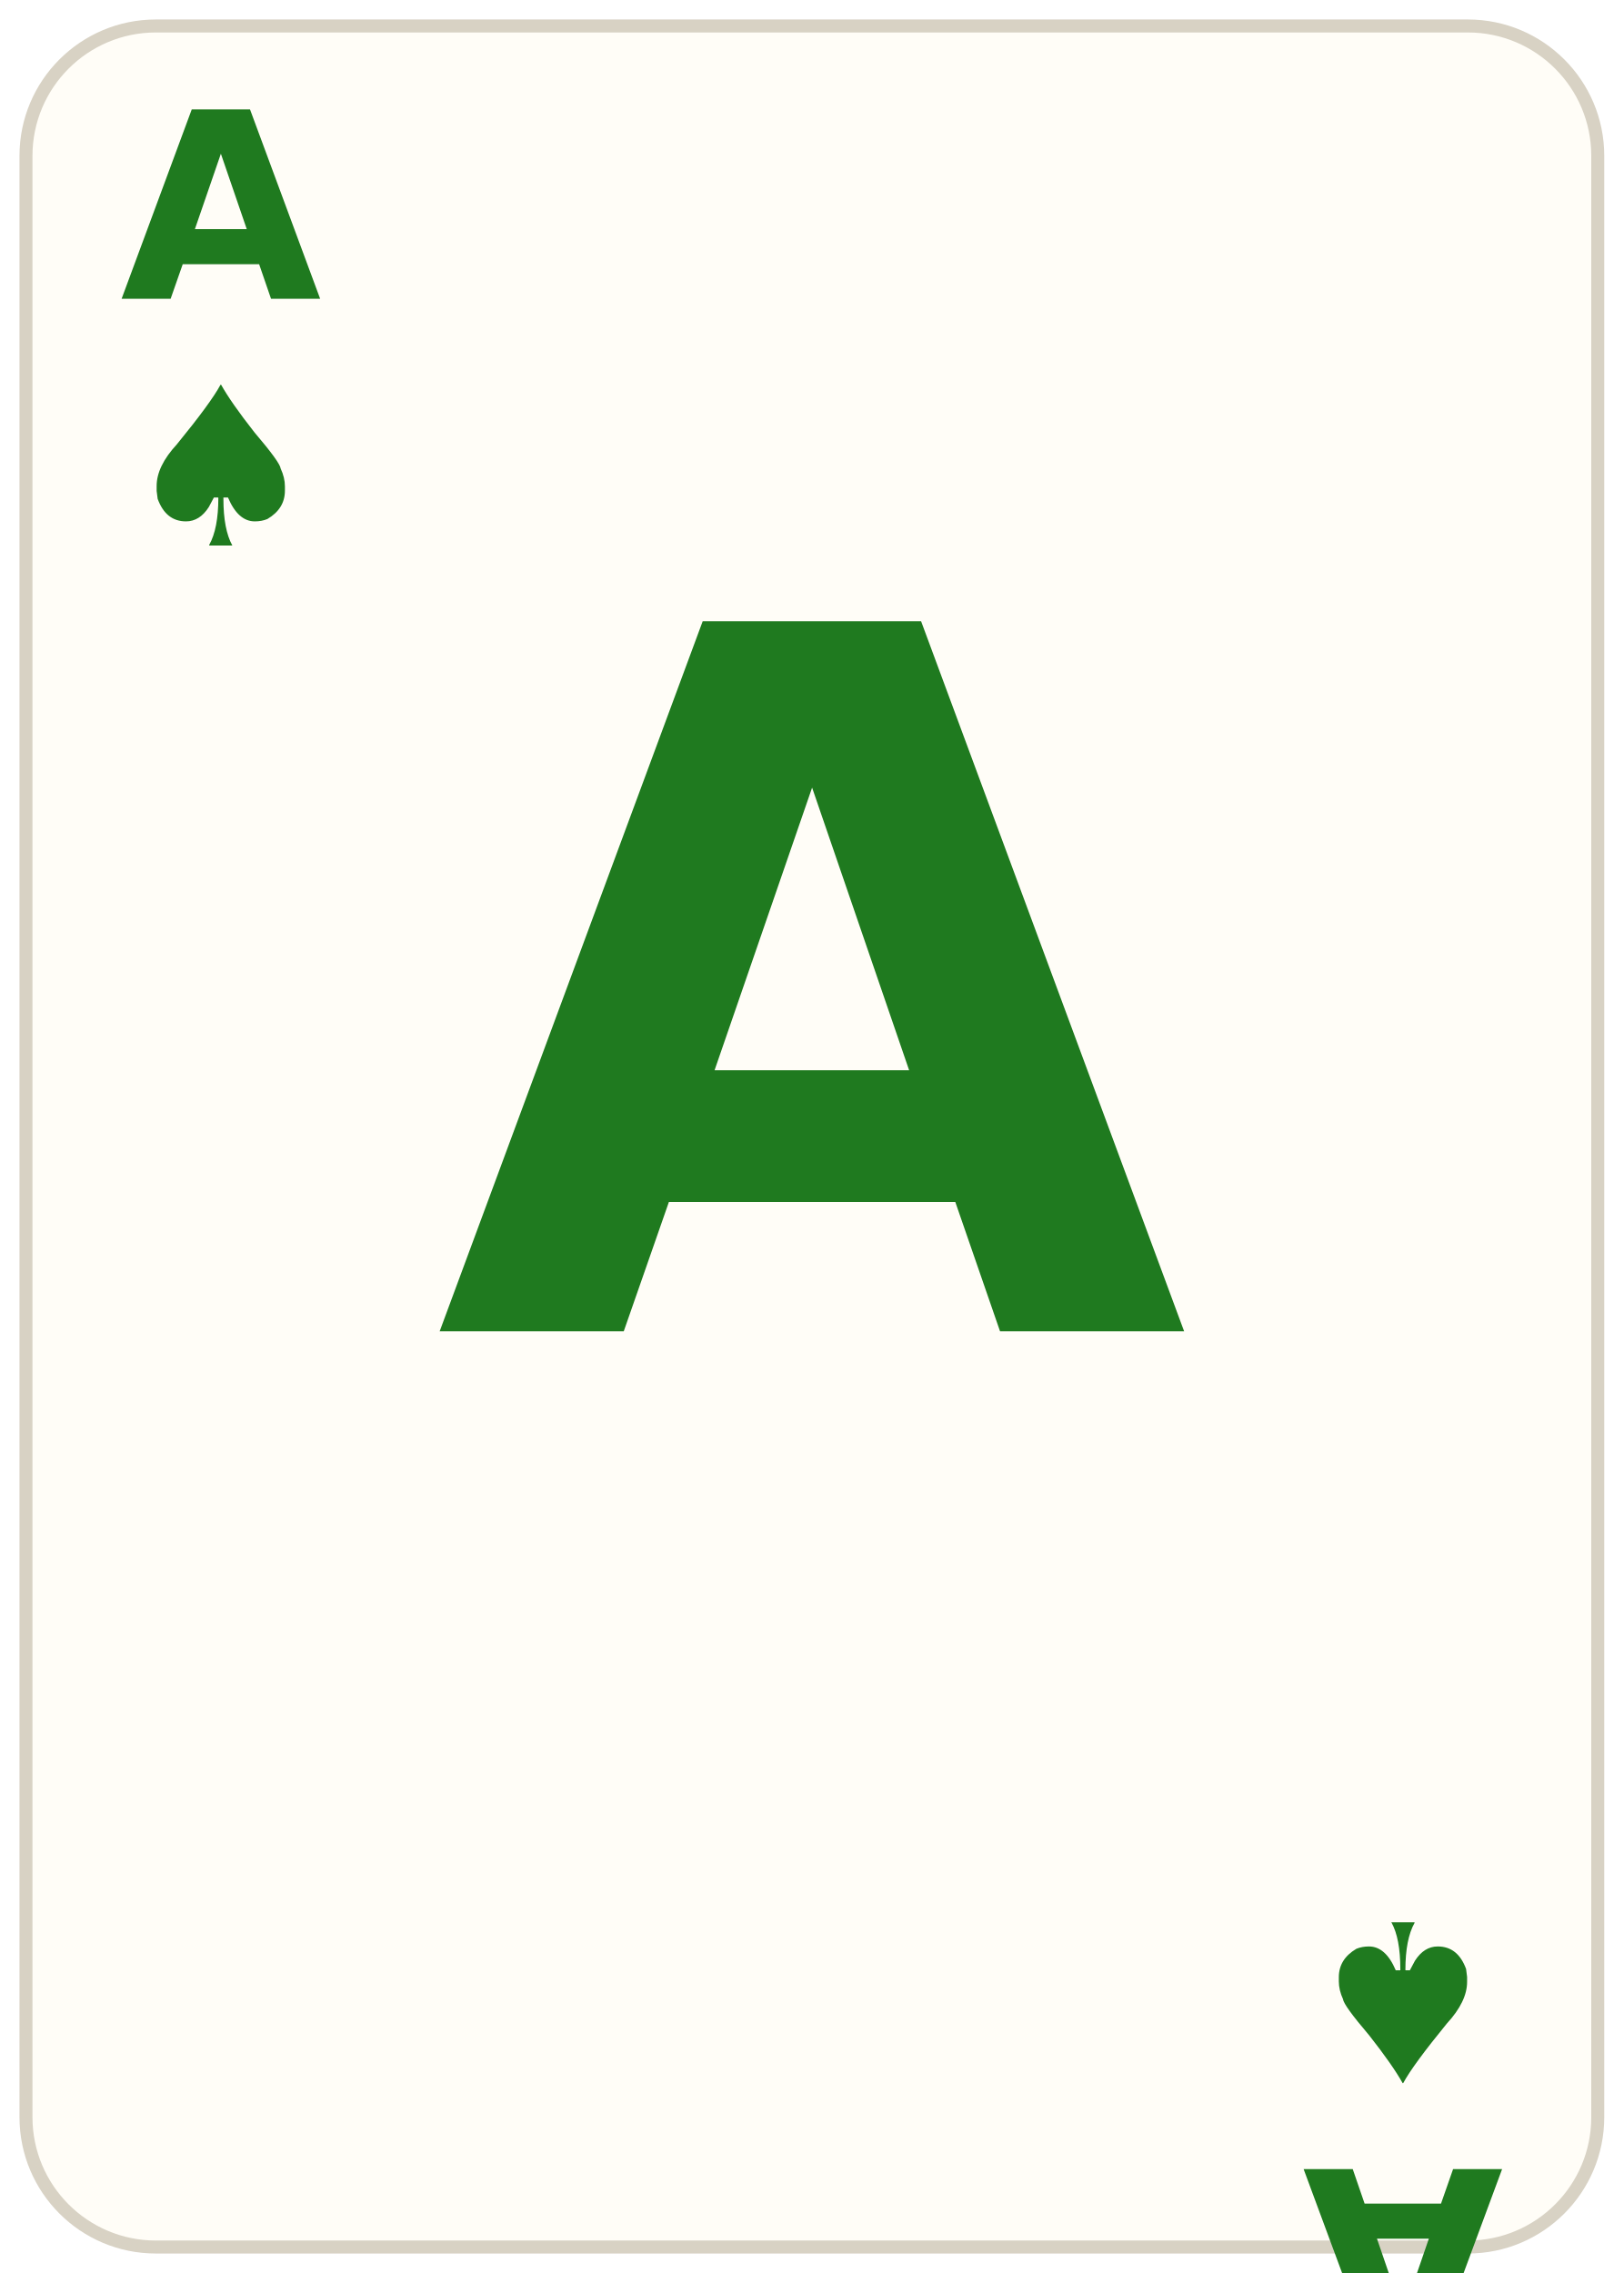
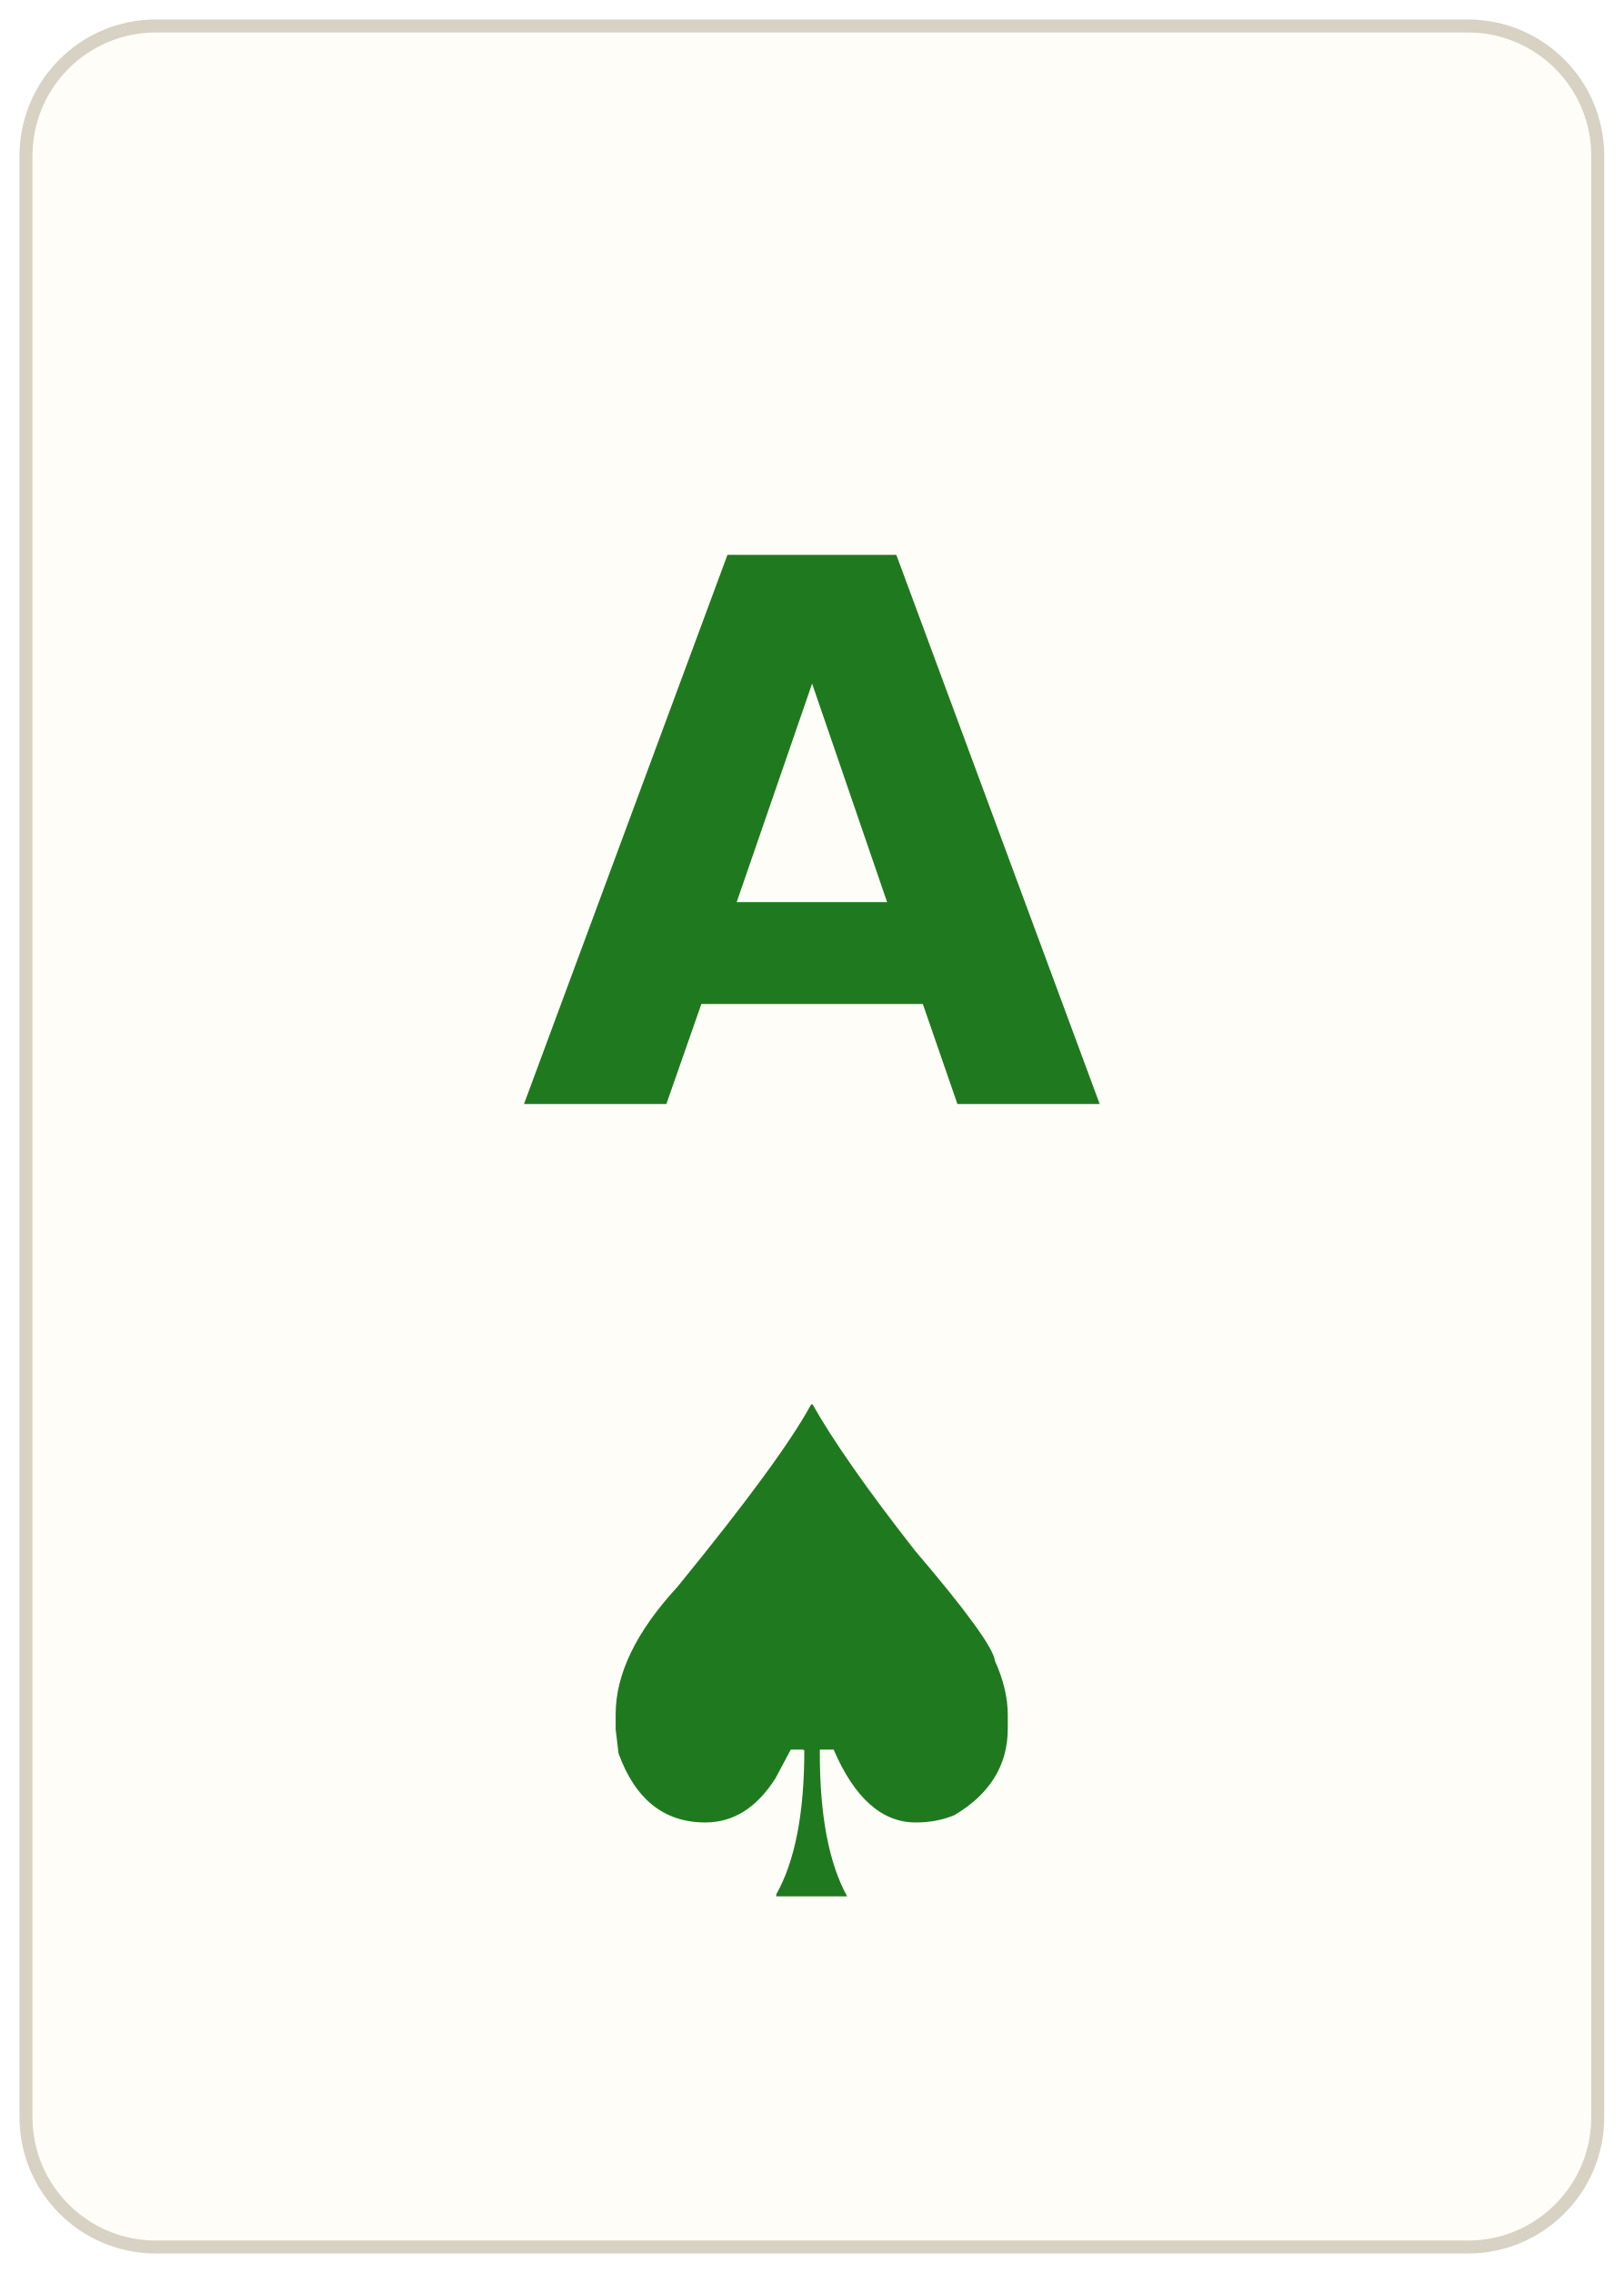
<svg xmlns="http://www.w3.org/2000/svg" viewBox="0 0 250 350" font-family="'DejaVu Sans','Arial Unicode MS','Segoe UI Symbol',sans-serif">
  <rect x="4" y="4" width="242" height="342" rx="20" ry="20" fill="#fffdf7" stroke="#d8d2c4" stroke-width="2" />
  <g fill="#1f7a1f" text-anchor="middle">
-     <text x="34" y="46" font-size="40" font-weight="700">A</text>
-     <text x="34" y="84" font-size="34">♠</text>
-     <g transform="rotate(180 216 312)">
-       <text x="216" y="290" font-size="40" font-weight="700">A</text>
-       <text x="216" y="328" font-size="34">♠</text>
-     </g>
-     <text x="125" y="205" font-size="150" font-weight="700">A</text>
+     <text x="125" y="170" font-size="116" font-weight="700">A</text>
+     <text x="125" y="292" font-size="104">♠</text>
  </g>
</svg>
